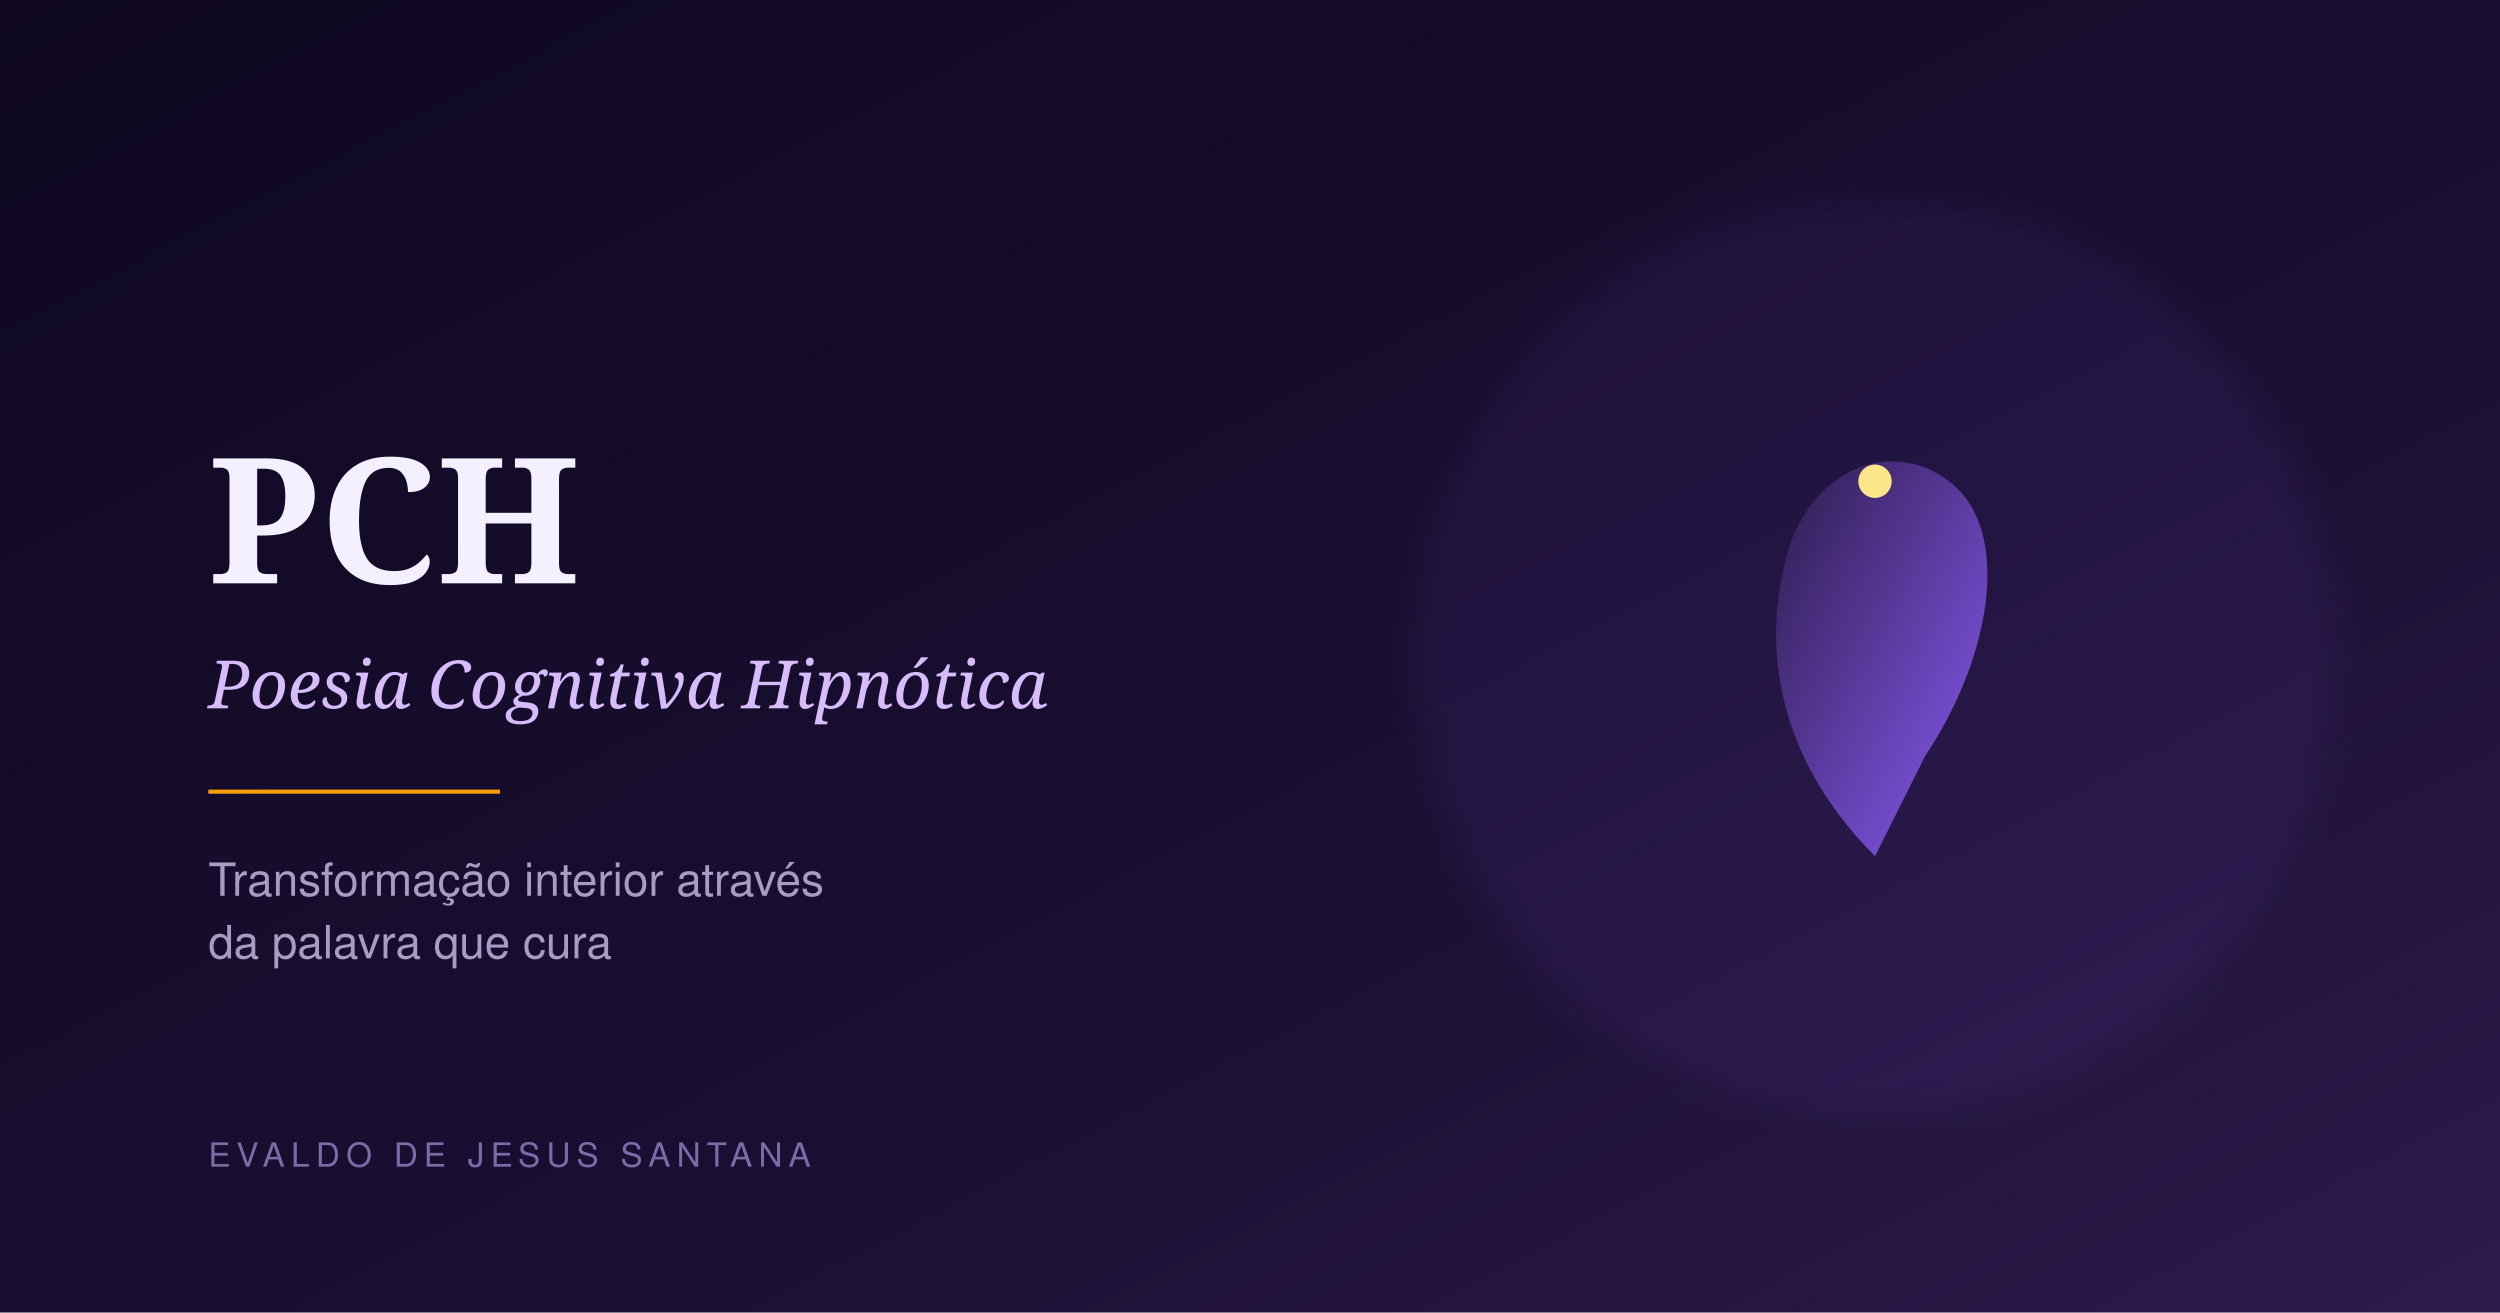
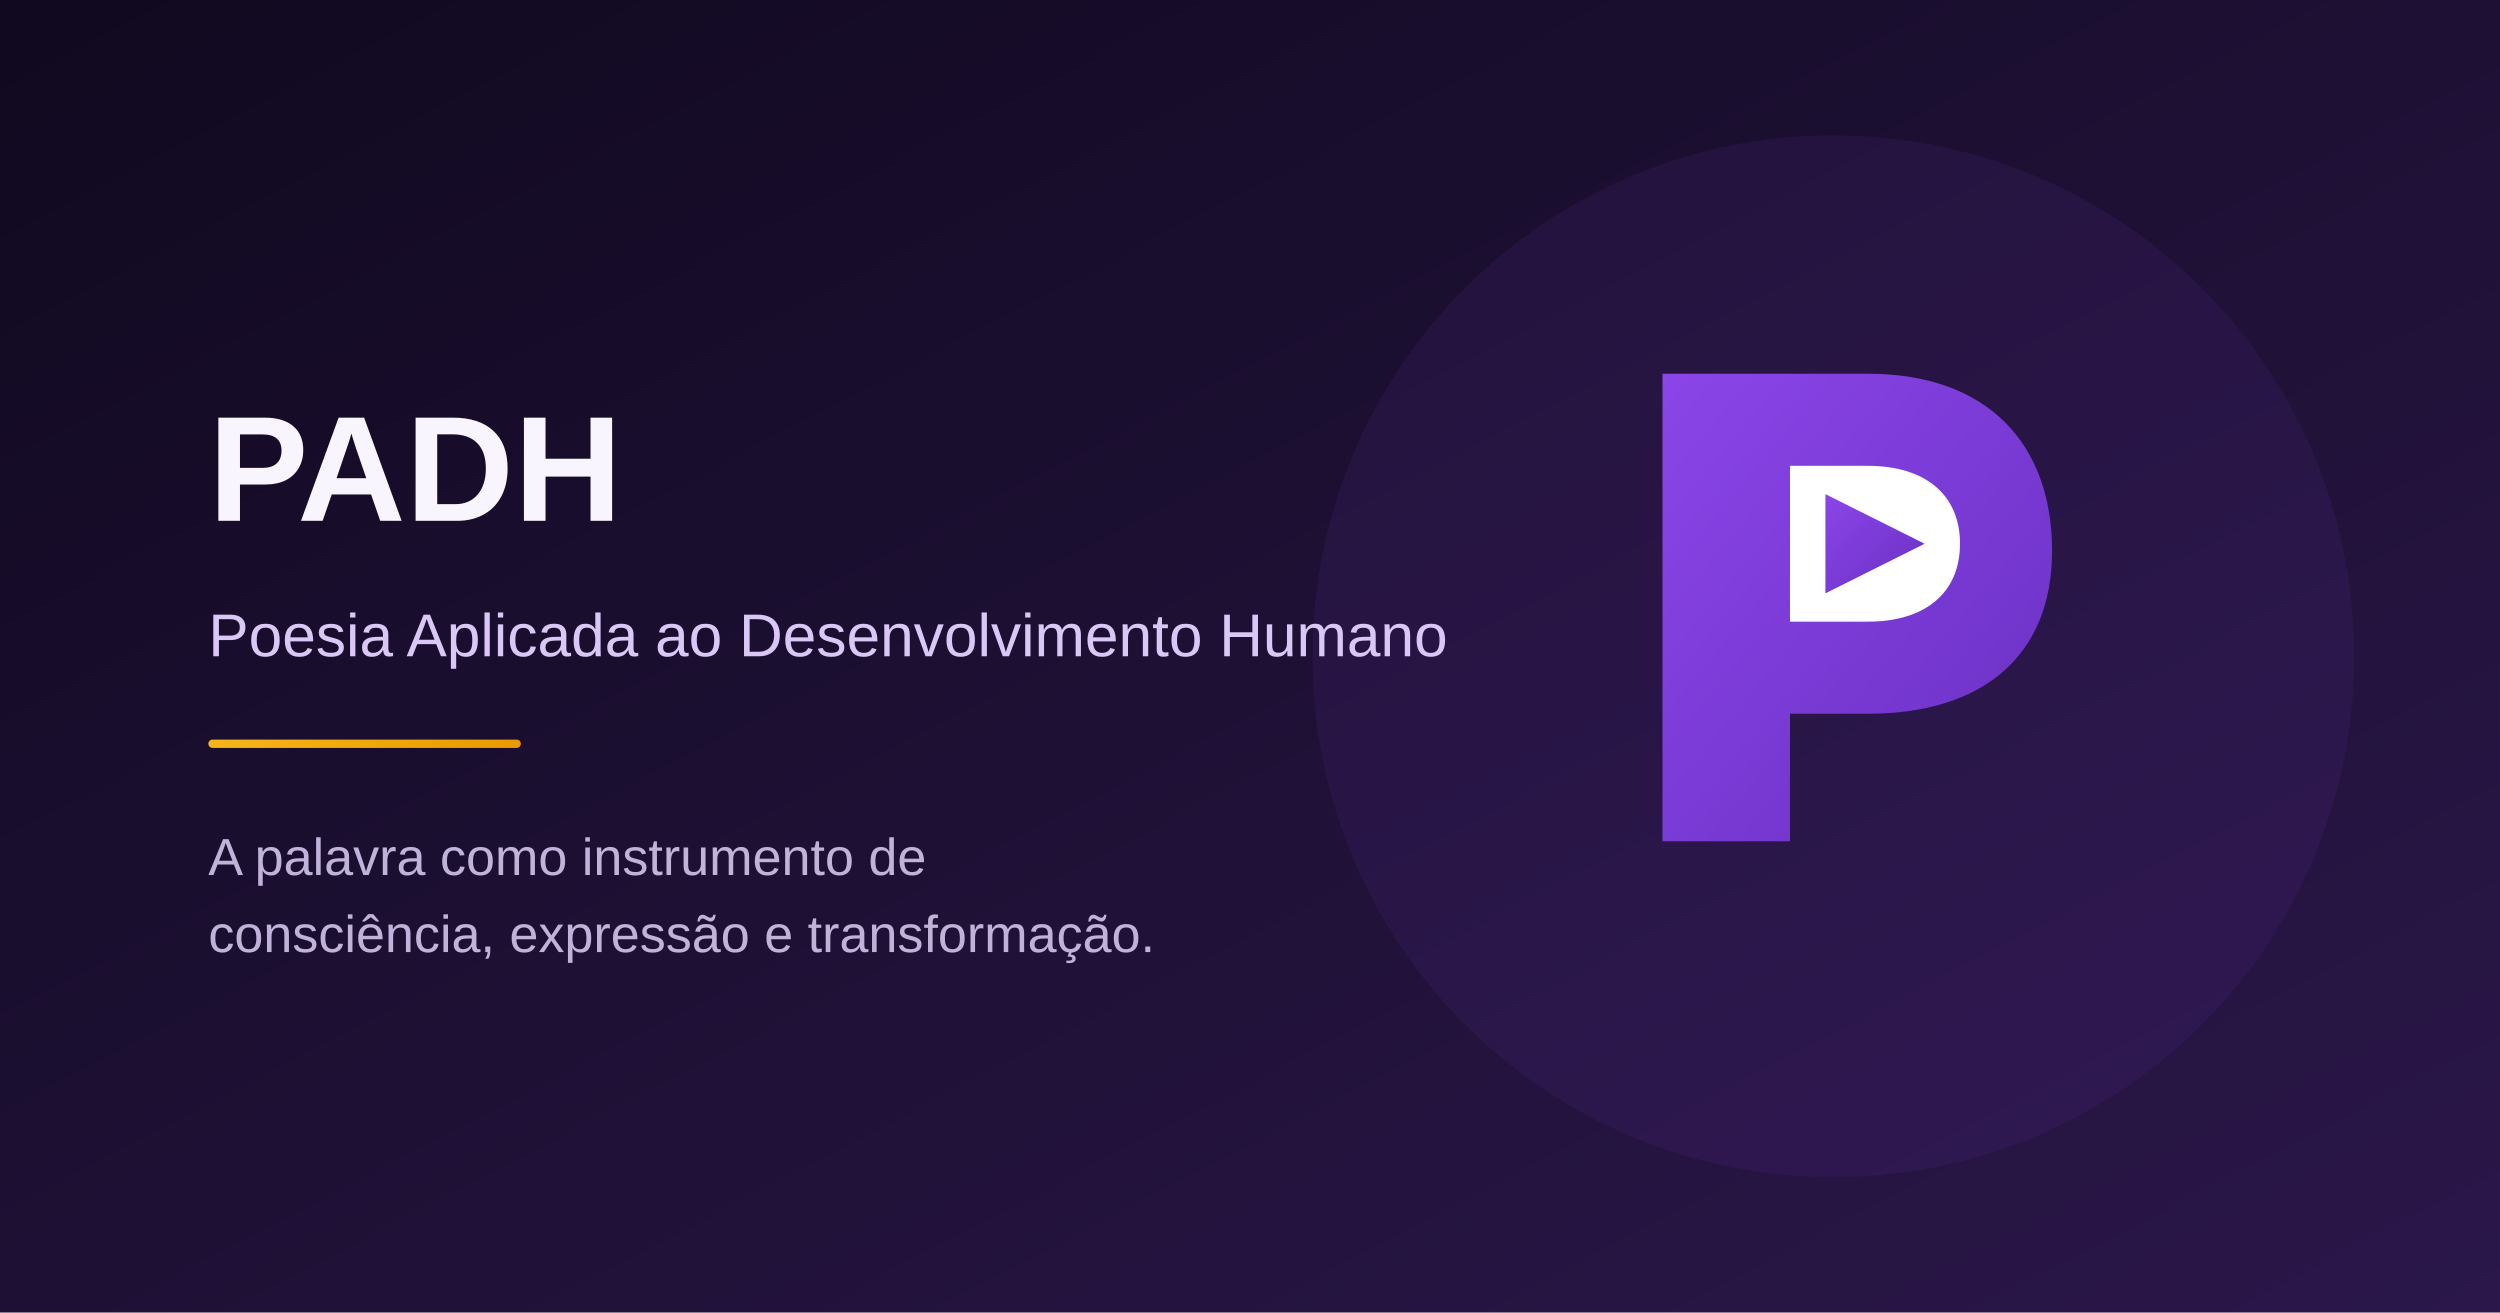
<svg xmlns="http://www.w3.org/2000/svg" viewBox="0 0 1200 630">
  <defs>
-     <linearGradient id="bg" x1="0%" y1="0%" x2="100%" y2="100%">
-       <stop offset="0%" stop-color="#0F0820" />
-       <stop offset="60%" stop-color="#1A0F33" />
-       <stop offset="100%" stop-color="#2D1B4B" />
+     <linearGradient id="bg" x1="0" y1="0" x2="1" y2="1">
+       <stop offset="0%" stop-color="#10091F" />
+       <stop offset="100%" stop-color="#2B174A" />
    </linearGradient>
-     <linearGradient id="violet" x1="0%" y1="0%" x2="100%" y2="100%">
-       <stop offset="0%" stop-color="#2D1B4B" />
-       <stop offset="100%" stop-color="#8B5CF6" />
+     <linearGradient id="purple" x1="0" y1="0" x2="1" y2="1">
+       <stop offset="0%" stop-color="#8B45E8" />
+       <stop offset="100%" stop-color="#6930C3" />
    </linearGradient>
-     <linearGradient id="gold" x1="50%" y1="0%" x2="50%" y2="100%">
-       <stop offset="0%" stop-color="#FDE68A" />
-       <stop offset="100%" stop-color="#B45309" />
+     <linearGradient id="gold" x1="0" y1="0" x2="1" y2="0">
+       <stop offset="0%" stop-color="#F6B51B" />
+       <stop offset="100%" stop-color="#E99A00" />
    </linearGradient>
-     <filter id="glow">
-       <feGaussianBlur stdDeviation="8" />
-     </filter>
  </defs>
  <rect width="1200" height="630" fill="url(#bg)" />
-   <circle cx="900" cy="315" r="220" fill="#8B5CF6" opacity="0.08" filter="url(#glow)" />
-   <g transform="translate(900 315) scale(4) translate(-32 -32)">
-     <path d="M32 56 C20 44 18 30 22 18 C26 8 36 6 42 12 C48 18 46 32 38 44 Z" fill="url(#violet)" />
-     <path d="M32 12 L32 54" stroke="url(#gold)" stroke-width="1.4" stroke-linecap="round" />
-     <circle cx="32" cy="11" r="2" fill="#FDE68A" />
+   <circle cx="880" cy="315" r="250" fill="#8B45E8" opacity=".08" />
+   <g transform="translate(730 125) scale(3.4)">
+     <path d="M20 82V16H49C66 16 75 26 75 41C75 56 65 64 49 64H38V82H20Z" fill="url(#purple)" />
+     <path d="M38 29V51H49C57 51 62 47 62 40C62 33 57 29 49 29H38Z" fill="#FFFFFF" />
+     <path d="M43 33L57 40L43 47V33Z" fill="url(#purple)" />
+     <path d="M67 61H88" stroke="url(#purple)" stroke-width="6" stroke-linecap="square" />
+     <path d="M59 75H88" stroke="url(#purple)" stroke-width="6" stroke-linecap="square" />
+     <path d="M48 89H88" stroke="url(#gold)" stroke-width="6" stroke-linecap="square" />
  </g>
-   <text x="100" y="280" font-family="Georgia, serif" font-size="84" fill="#F5F0FF" font-weight="700">PCH</text>
-   <text x="100" y="340" font-family="Georgia, serif" font-size="32" fill="#D6BCFA" font-style="italic">Poesia Cognitiva Hipnótica</text>
-   <line x1="100" y1="380" x2="240" y2="380" stroke="#F59E0B" stroke-width="2" />
-   <text x="100" y="430" font-family="Helvetica, sans-serif" font-size="22" fill="#A89BC4">Transformação interior através</text>
-   <text x="100" y="460" font-family="Helvetica, sans-serif" font-size="22" fill="#A89BC4">da palavra que cura</text>
-   <text x="100" y="560" font-family="Helvetica, sans-serif" font-size="16" fill="#7C6BA8" letter-spacing="3">EVALDO DE JESUS SANTANA</text>
+   <text x="100" y="250" font-family="Arial, Helvetica, sans-serif" font-size="72" font-weight="700" fill="#F8F5FF">PADH</text>
+   <text x="100" y="315" font-family="Arial, Helvetica, sans-serif" font-size="29" fill="#D9C7F5">Poesia Aplicada ao Desenvolvimento Humano</text>
+   <rect x="100" y="355" width="150" height="4" rx="2" fill="url(#gold)" />
+   <text x="100" y="420" font-family="Arial, Helvetica, sans-serif" font-size="25" fill="#C0B2D8">A palavra como instrumento de</text>
+   <text x="100" y="457" font-family="Arial, Helvetica, sans-serif" font-size="25" fill="#C0B2D8">consciência, expressão e transformação.</text>
</svg>
